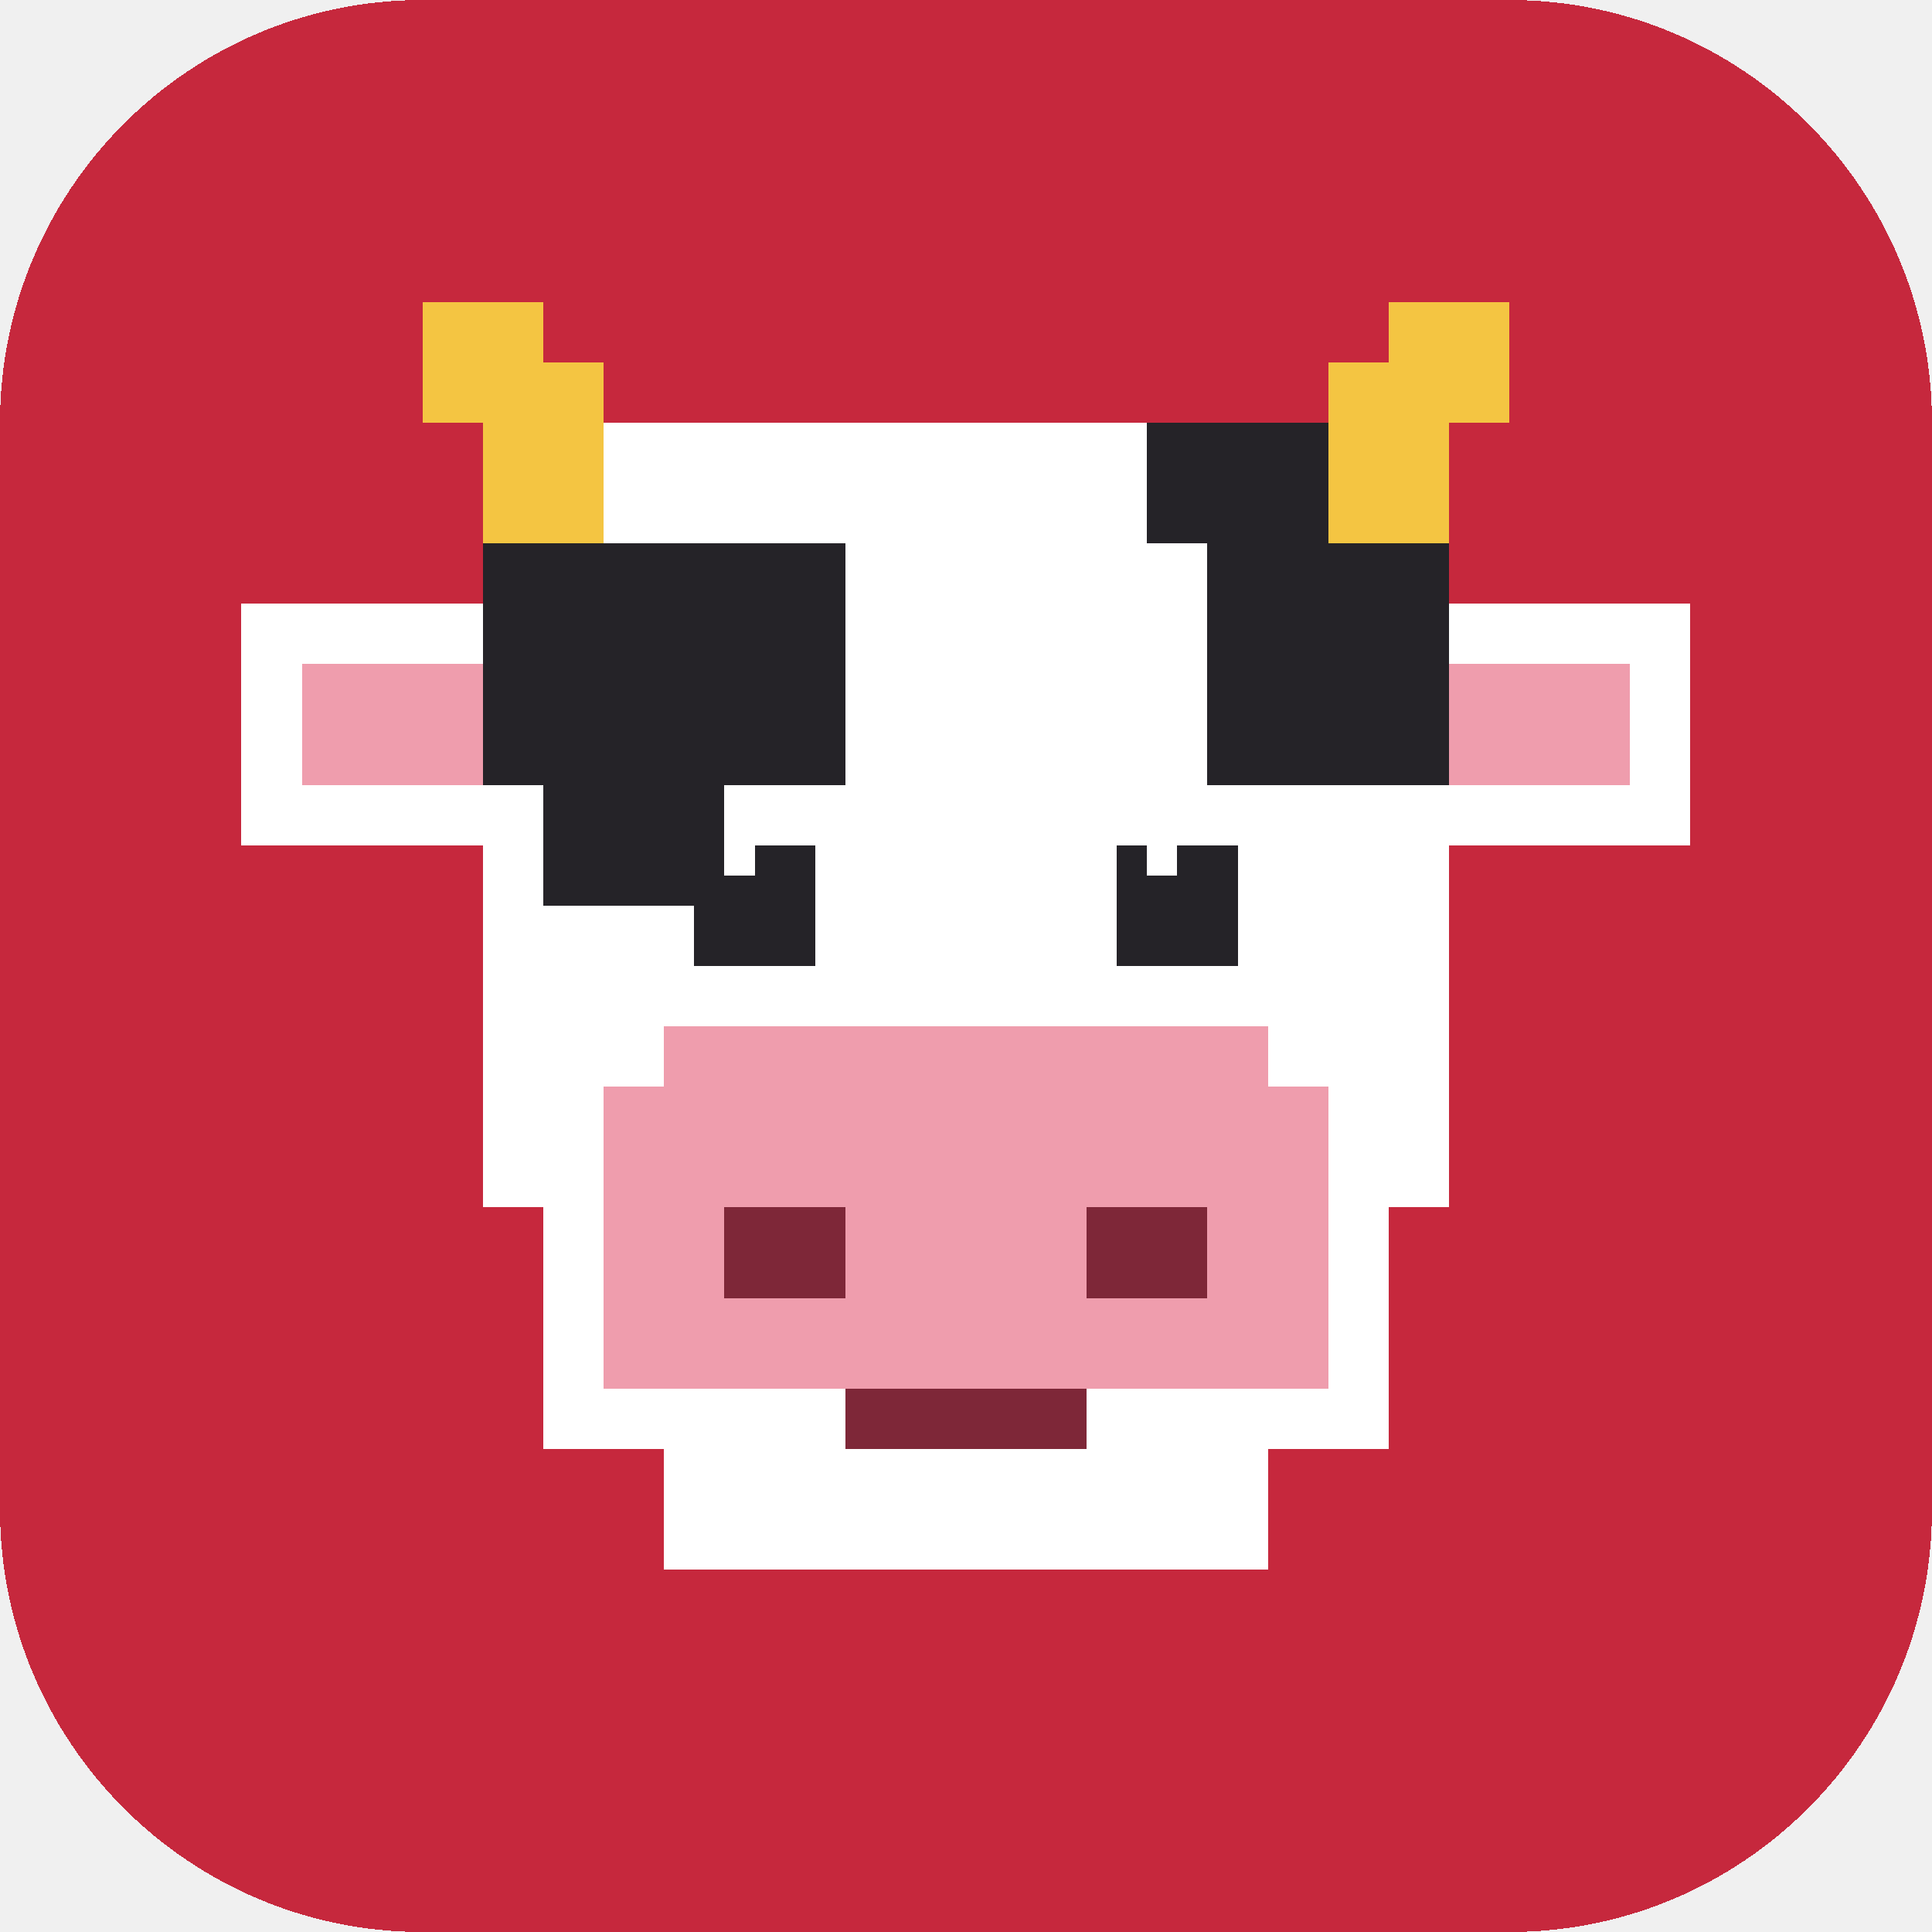
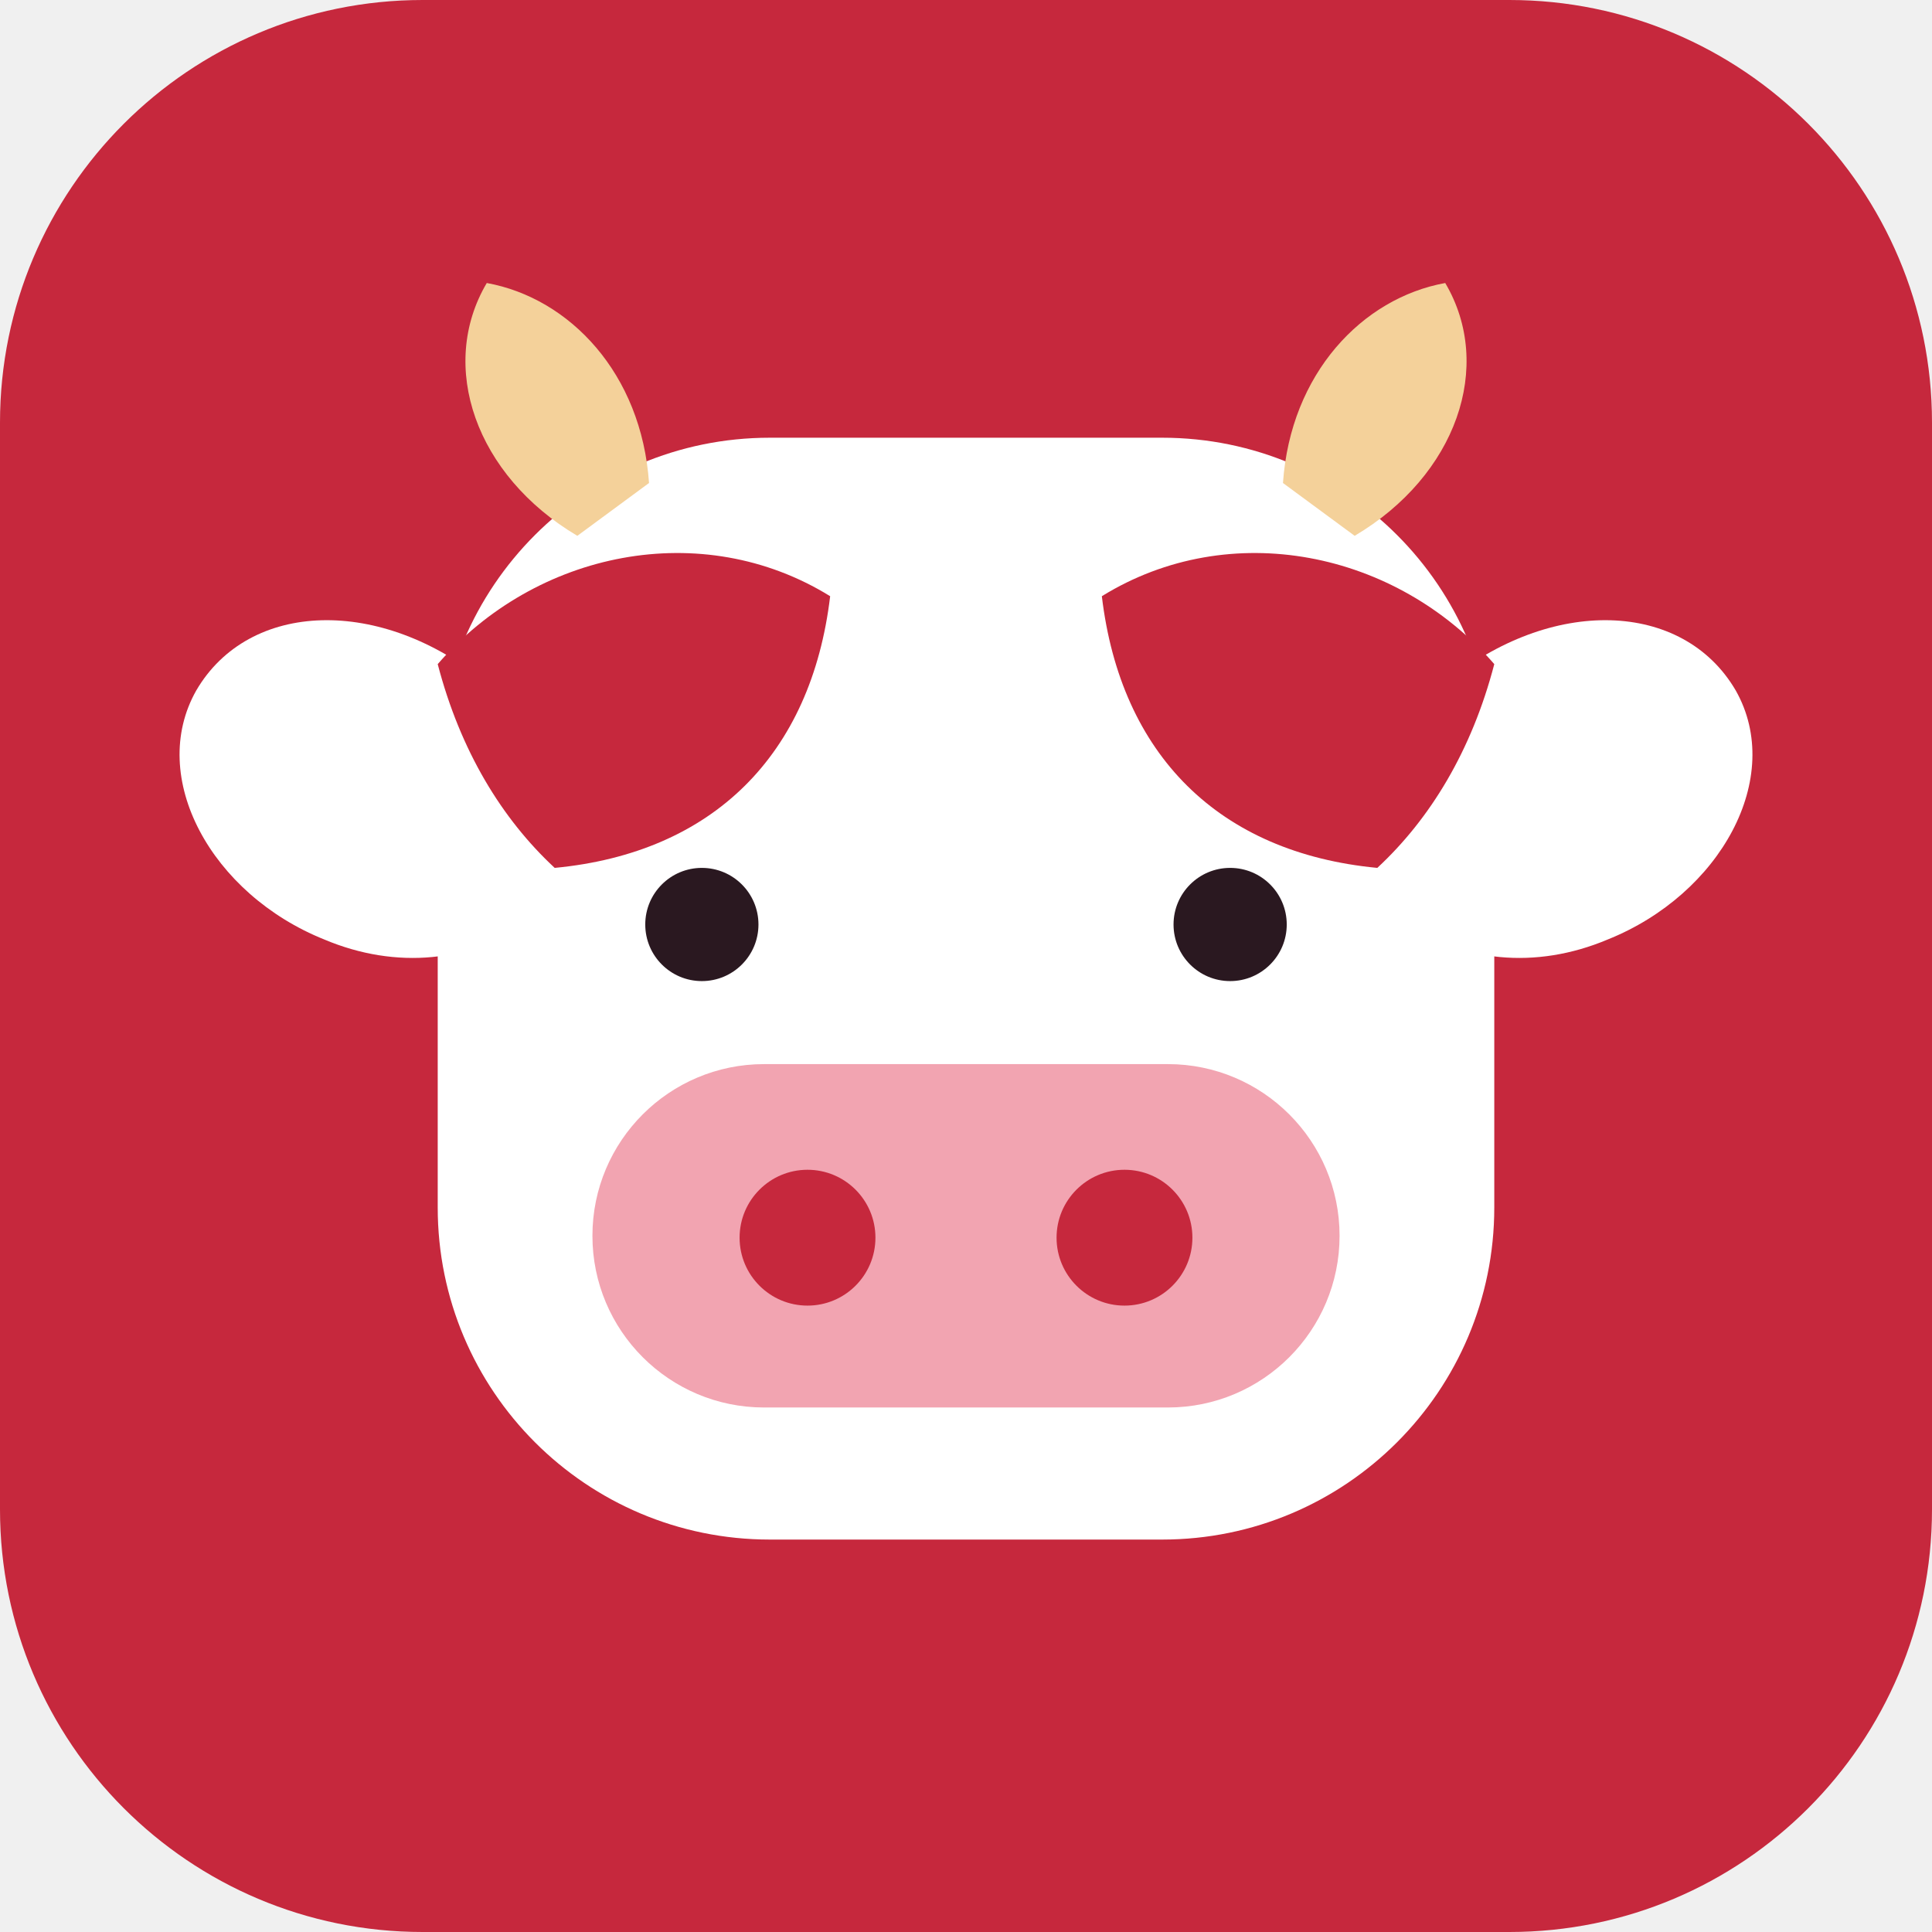
- <svg xmlns="http://www.w3.org/2000/svg" viewBox="0 0 512 512" shape-rendering="crispEdges">
+ <svg xmlns="http://www.w3.org/2000/svg" viewBox="0 0 512 512">
  <rect width="512" height="512" rx="112" fill="#c6283d" />
-   <g>
-     <rect x="112" y="80" width="32" height="32" fill="#f4c542" />
-     <rect x="128" y="96" width="32" height="48" fill="#f4c542" />
-     <rect x="368" y="80" width="32" height="32" fill="#f4c542" />
-     <rect x="352" y="96" width="32" height="48" fill="#f4c542" />
-     <rect x="64" y="160" width="96" height="64" fill="#ffffff" />
-     <rect x="80" y="176" width="64" height="32" fill="#ef9dad" />
-     <rect x="352" y="160" width="96" height="64" fill="#ffffff" />
-     <rect x="368" y="176" width="64" height="32" fill="#ef9dad" />
-     <rect x="160" y="112" width="192" height="32" fill="#ffffff" />
-     <rect x="128" y="144" width="256" height="176" fill="#ffffff" />
-     <rect x="144" y="320" width="224" height="64" fill="#ffffff" />
-     <rect x="176" y="384" width="160" height="32" fill="#ffffff" />
-     <rect x="128" y="144" width="96" height="64" fill="#252328" />
-     <rect x="144" y="208" width="48" height="32" fill="#252328" />
-     <rect x="304" y="112" width="48" height="32" fill="#252328" />
-     <rect x="320" y="144" width="64" height="64" fill="#252328" />
-     <rect x="184" y="224" width="32" height="32" fill="#252328" />
-     <rect x="296" y="224" width="32" height="32" fill="#252328" />
-     <rect x="192" y="224" width="8" height="8" fill="#ffffff" />
-     <rect x="304" y="224" width="8" height="8" fill="#ffffff" />
-     <rect x="160" y="288" width="192" height="80" fill="#ef9dad" />
-     <rect x="176" y="272" width="160" height="16" fill="#ef9dad" />
-     <rect x="192" y="320" width="32" height="24" fill="#7e2738" />
-     <rect x="288" y="320" width="32" height="24" fill="#7e2738" />
-     <rect x="224" y="368" width="64" height="16" fill="#7e2738" />
+   <g fill="#fff">
+     <path d="M129 181c-28-23-63-22-77 2-13 23 4 54 34 66 19 8 39 6 54-5z" />
+     <path d="M383 181c28-23 63-22 77 2 13 23-4 54-34 66-19 8-39 6-54-5z" />
+     <rect x="116" y="116" width="280" height="292" rx="88" />
  </g>
+   <path d="M153 142c-27-16-37-45-24-67 22 4 41 24 43 53z" fill="#f4d19a" />
+   <path d="M359 142c27-16 37-45 24-67-22 4-41 24-43 53z" fill="#f4d19a" />
+   <path d="M116 176c26-30 70-39 104-18-5 42-31 68-73 72-14-13-25-31-31-54z" fill="#c6283d" />
+   <path d="M396 176c-26-30-70-39-104-18 5 42 31 68 73 72 14-13 25-31 31-54z" fill="#c6283d" />
+   <circle cx="186" cy="245" r="15" fill="#2a1820" />
+   <circle cx="326" cy="245" r="15" fill="#2a1820" />
+   <rect x="157" y="282" width="198" height="91" rx="45.5" fill="#f2a4b1" />
+   <circle cx="214" cy="328" r="18" fill="#c6283d" />
+   <circle cx="298" cy="328" r="18" fill="#c6283d" />
</svg>
